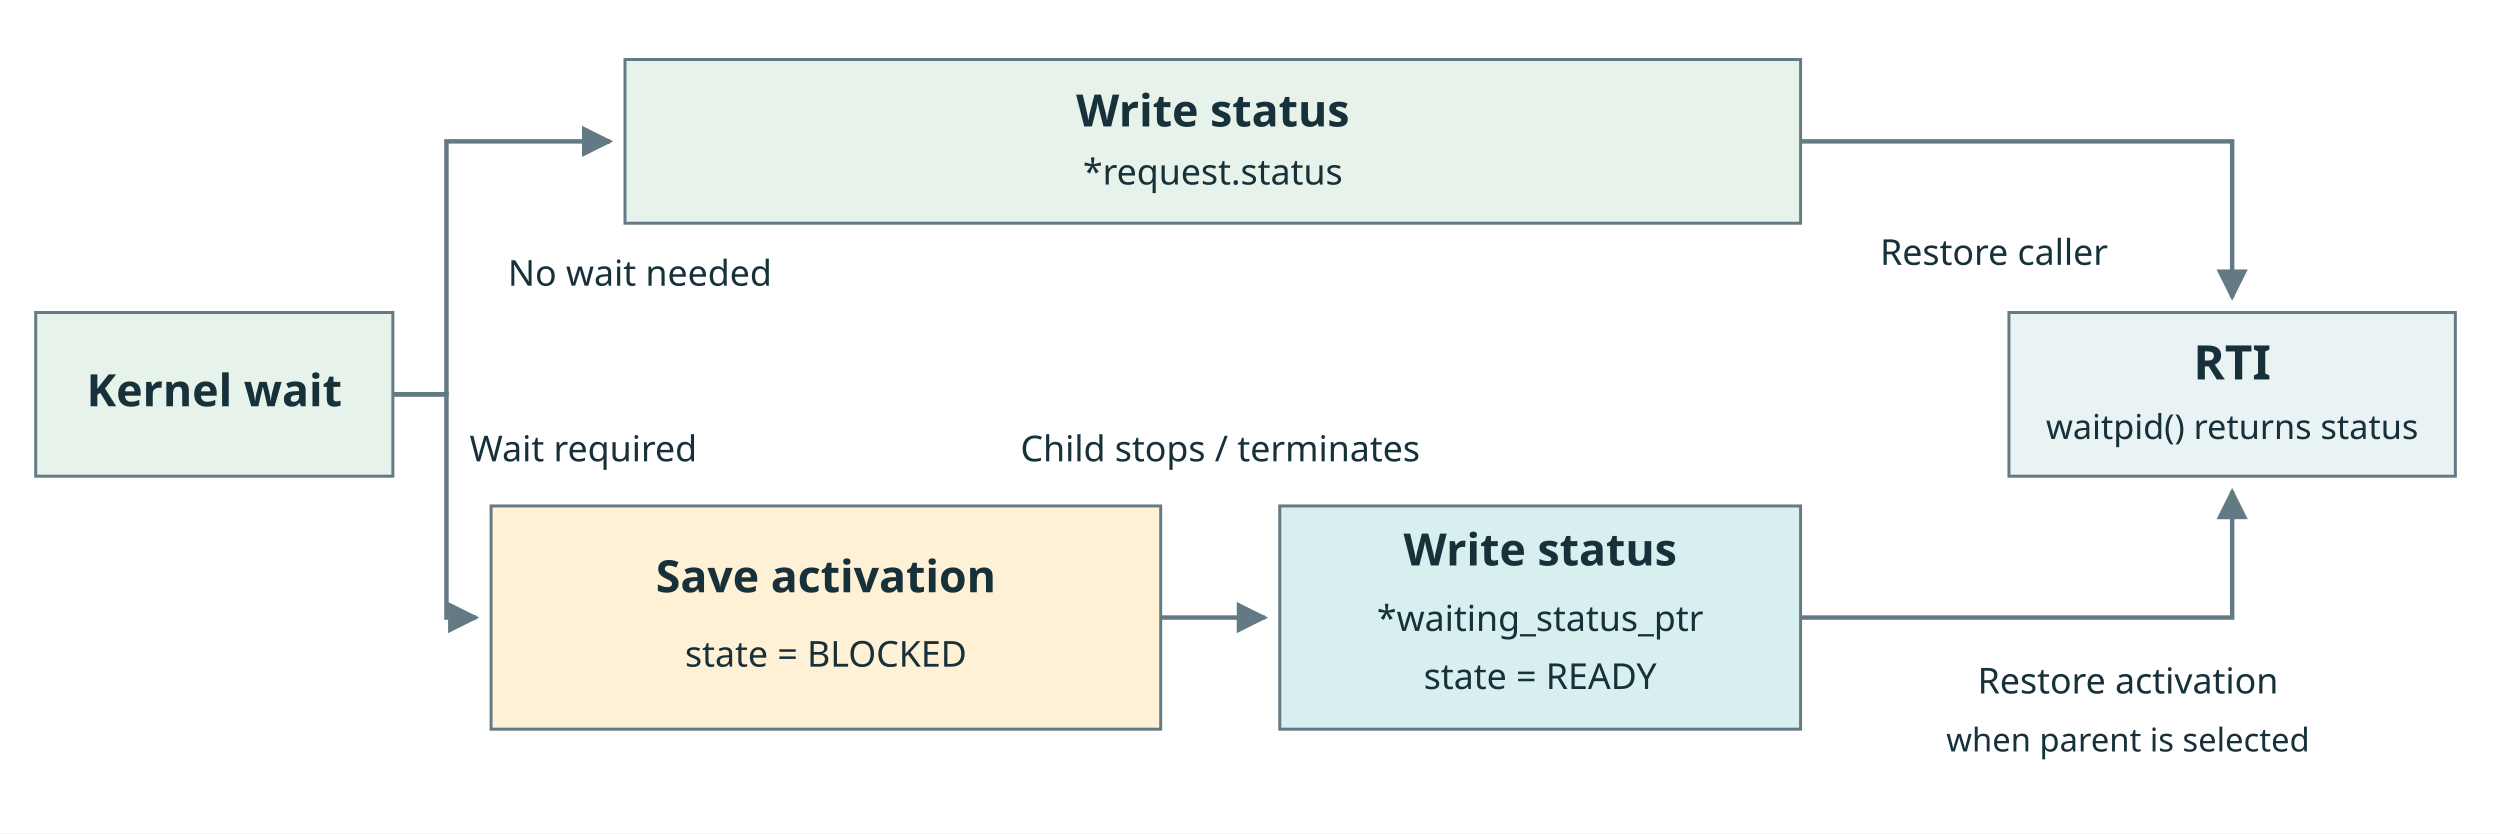
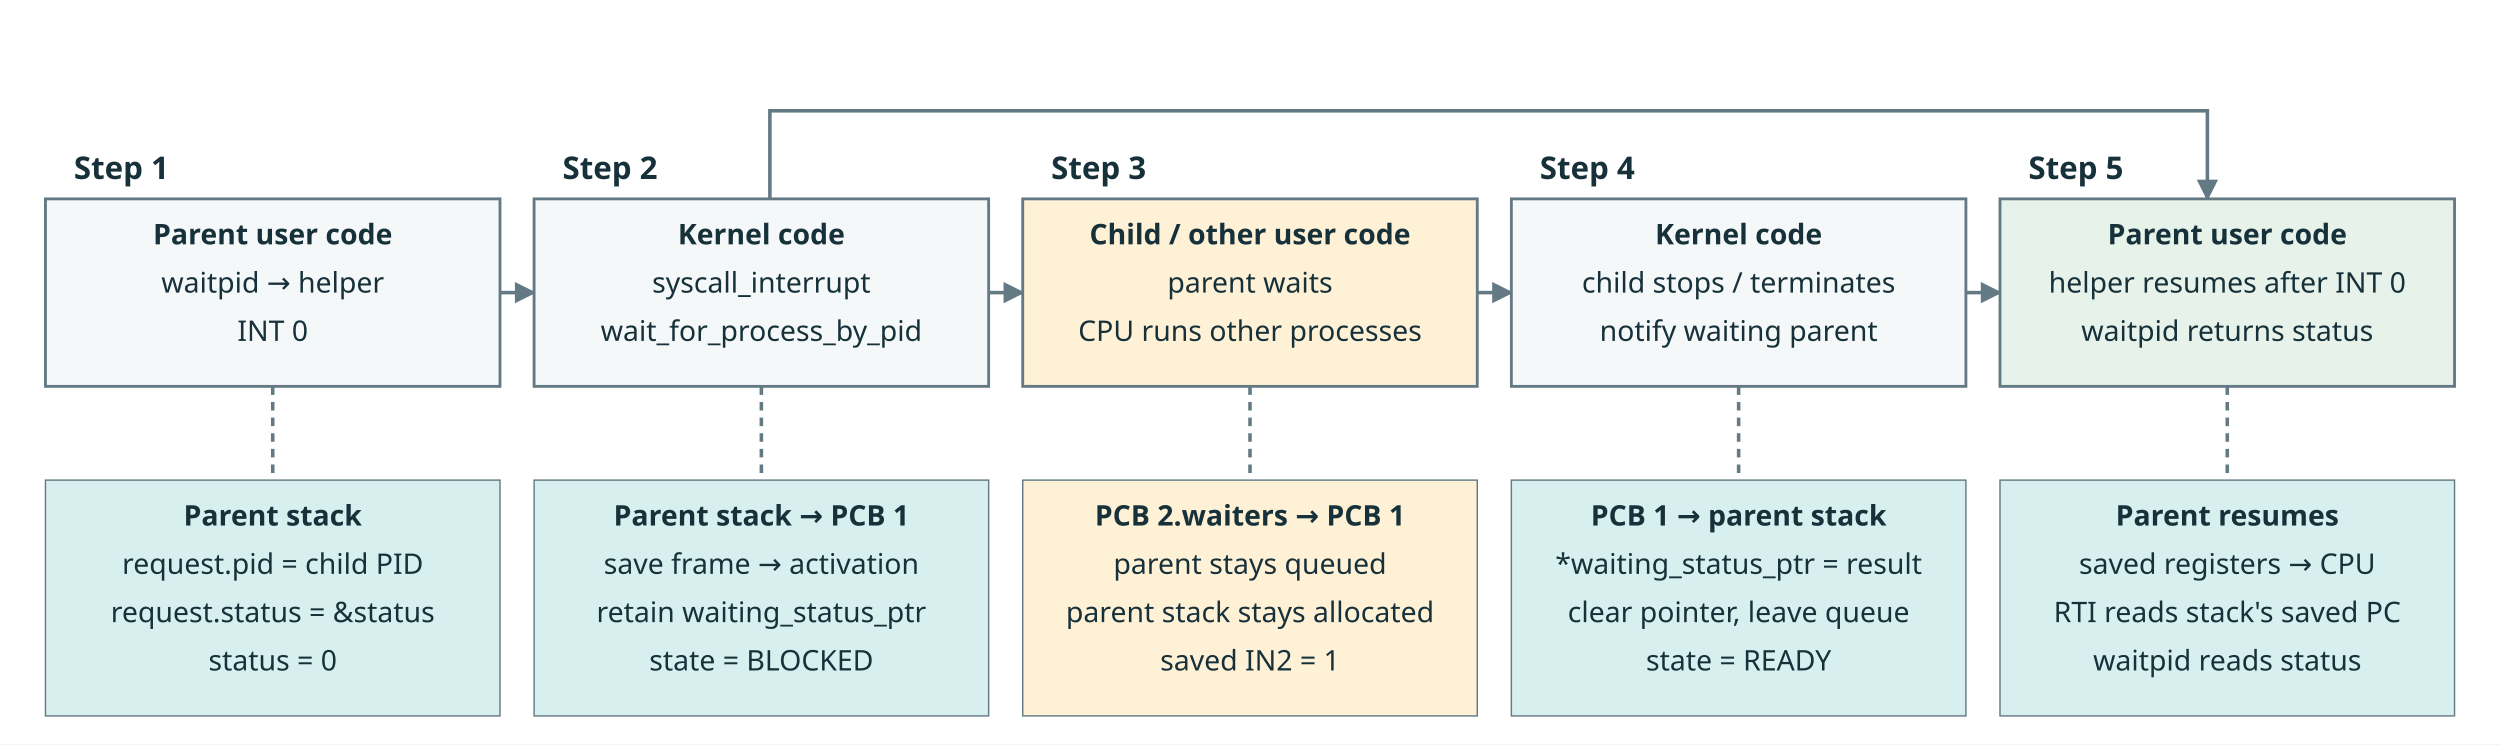
- <svg xmlns="http://www.w3.org/2000/svg" width="1680" height="560" viewBox="0 0 1680 560" role="img" aria-labelledby="title desc">
+ <svg xmlns="http://www.w3.org/2000/svg" width="1760" height="524" viewBox="0 0 1760 524" role="img" aria-labelledby="title desc">
  <defs>
-     <marker id="arrow" viewBox="0 0 10 10" refX="9" refY="5" markerWidth="7" markerHeight="7" orient="auto">
-       <path d="M 0 0 L 10 5 L 0 10 Z" fill="#637983" />
+     <marker id="405ea8" viewBox="0 0 10 10" refX="9" refY="5" markerWidth="6" markerHeight="6" orient="auto">
+       <path d="M 0 0 L 10 5 L 0 10 z" fill="#167b84" />
+     </marker>
+     <marker id="785099" viewBox="0 0 10 10" refX="9" refY="5" markerWidth="6" markerHeight="6" orient="auto">
+       <path d="M 0 0 L 10 5 L 0 10 z" fill="#637983" />
    </marker>
  </defs>
  <rect width="100%" height="100%" fill="white" />
-   <g font-family="Cantarell, sans-serif" fill="#17313a">
-     <rect x="24" y="210" width="240" height="110" fill="#e7f3ea" stroke="#637983" stroke-width="2" />
+   <g font-family="Cantarell, sans-serif">
+     <path d="M 542 140 V 78 H 1554 V 140" fill="none" stroke="#637983" stroke-width="2.5" marker-end="url(#785099)" />
+     <rect x="32" y="140" width="320" height="132" fill="#f4f8f8" stroke="#637983" stroke-width="2" />
+     <text x="52" y="126" text-anchor="start" font-size="22" font-weight="bold" fill="#17313a">Step 1</text>
+     <a href="../../library/sys/wait/wait.picoc#L5">
+       <text x="192" y="172" text-anchor="middle" font-size="20" font-weight="bold" fill="#17313a">Parent user code</text>
+     </a>
+     <a href="../../library/sys/wait/wait.picoc#L5">
+       <text x="192" y="206" text-anchor="middle" font-size="20" font-weight="normal" fill="#17313a">waitpid → helper</text>
+     </a>
+     <a href="../../library/sys/wait/wait.picoc#L5">
+       <text x="192" y="240" text-anchor="middle" font-size="20" font-weight="normal" fill="#17313a">INT 0</text>
+     </a>
+     <path d="M 352 206 H 376" fill="none" stroke="#637983" stroke-width="2.5" marker-end="url(#785099)" />
+     <path d="M 192 272 V 338" fill="none" stroke="#637983" stroke-width="2.5" stroke-dasharray="6 5" />
+     <rect x="376" y="140" width="320" height="132" fill="#f4f8f8" stroke="#637983" stroke-width="2" />
+     <text x="396" y="126" text-anchor="start" font-size="22" font-weight="bold" fill="#17313a">Step 2</text>
    <a href="../../kernel/process/process.picoc#L348">
-       <text x="144" y="273" text-anchor="middle" font-size="30" font-weight="bold">Kernel wait</text>
+       <text x="536" y="172" text-anchor="middle" font-size="20" font-weight="bold" fill="#17313a">Kernel code</text>
    </a>
-     <rect x="420" y="40" width="790" height="110" fill="#e7f3ea" stroke="#637983" stroke-width="2" />
-     <text x="815" y="85" text-anchor="middle" font-size="30" font-weight="bold">Write status</text>
+     <a href="../../kernel/process/process.picoc#L348">
+       <text x="536" y="206" text-anchor="middle" font-size="20" font-weight="normal" fill="#17313a">syscall_interrupt</text>
+     </a>
+     <a href="../../kernel/process/process.picoc#L348">
+       <text x="536" y="240" text-anchor="middle" font-size="20" font-weight="normal" fill="#17313a">wait_for_process_by_pid</text>
+     </a>
+     <path d="M 696 206 H 720" fill="none" stroke="#637983" stroke-width="2.5" marker-end="url(#785099)" />
+     <path d="M 536 272 V 338" fill="none" stroke="#637983" stroke-width="2.5" stroke-dasharray="6 5" />
+     <rect x="720" y="140" width="320" height="132" fill="#fff1d6" stroke="#637983" stroke-width="2" />
+     <text x="740" y="126" text-anchor="start" font-size="22" font-weight="bold" fill="#17313a">Step 3</text>
+     <a href="../../kernel/dispatcher.picoc#L55">
+       <text x="880" y="172" text-anchor="middle" font-size="20" font-weight="bold" fill="#17313a">Child / other user code</text>
+     </a>
+     <a href="../../kernel/dispatcher.picoc#L55">
+       <text x="880" y="206" text-anchor="middle" font-size="20" font-weight="normal" fill="#17313a">parent waits</text>
+     </a>
+     <a href="../../kernel/dispatcher.picoc#L55">
+       <text x="880" y="240" text-anchor="middle" font-size="20" font-weight="normal" fill="#17313a">CPU runs other processes</text>
+     </a>
+     <path d="M 1040 206 H 1064" fill="none" stroke="#637983" stroke-width="2.5" marker-end="url(#785099)" />
+     <path d="M 880 272 V 338" fill="none" stroke="#637983" stroke-width="2.5" stroke-dasharray="6 5" />
+     <rect x="1064" y="140" width="320" height="132" fill="#f4f8f8" stroke="#637983" stroke-width="2" />
+     <text x="1084" y="126" text-anchor="start" font-size="22" font-weight="bold" fill="#17313a">Step 4</text>
+     <a href="../../kernel/process/process.picoc#L261">
+       <text x="1224" y="172" text-anchor="middle" font-size="20" font-weight="bold" fill="#17313a">Kernel code</text>
+     </a>
+     <a href="../../kernel/process/process.picoc#L261">
+       <text x="1224" y="206" text-anchor="middle" font-size="20" font-weight="normal" fill="#17313a">child stops / terminates</text>
+     </a>
+     <a href="../../kernel/process/process.picoc#L261">
+       <text x="1224" y="240" text-anchor="middle" font-size="20" font-weight="normal" fill="#17313a">notify waiting parent</text>
+     </a>
+     <path d="M 1384 206 H 1408" fill="none" stroke="#637983" stroke-width="2.5" marker-end="url(#785099)" />
+     <path d="M 1224 272 V 338" fill="none" stroke="#637983" stroke-width="2.5" stroke-dasharray="6 5" />
+     <rect x="1408" y="140" width="320" height="132" fill="#e7f3ea" stroke="#637983" stroke-width="2" />
+     <text x="1428" y="126" text-anchor="start" font-size="22" font-weight="bold" fill="#17313a">Step 5</text>
+     <a href="../../library/sys/wait/wait.picoc#L15">
+       <text x="1568" y="172" text-anchor="middle" font-size="20" font-weight="bold" fill="#17313a">Parent user code</text>
+     </a>
+     <a href="../../library/sys/wait/wait.picoc#L15">
+       <text x="1568" y="206" text-anchor="middle" font-size="20" font-weight="normal" fill="#17313a">helper resumes after INT 0</text>
+     </a>
+     <a href="../../library/sys/wait/wait.picoc#L15">
+       <text x="1568" y="240" text-anchor="middle" font-size="20" font-weight="normal" fill="#17313a">waitpid returns status</text>
+     </a>
+     <path d="M 1568 272 V 338" fill="none" stroke="#637983" stroke-width="2.5" stroke-dasharray="6 5" />
+     <rect x="32" y="338" width="320" height="166" fill="#d8efef" stroke="#637983" stroke-width="1" />
+     <a href="../../library/sys/wait/wait.picoc#L16">
+       <text x="192" y="370" text-anchor="middle" font-size="20" font-weight="bold" fill="#17313a">Parent stack</text>
+     </a>
+     <a href="../../common/syscall.header#L62">
+       <text x="192" y="404" text-anchor="middle" font-size="20" font-weight="normal" fill="#17313a">request.pid = child PID</text>
+     </a>
    <a href="../../common/syscall.header#L63">
-       <text x="815" y="124" text-anchor="middle" font-size="24" font-weight="normal">*request.status</text>
+       <text x="192" y="438" text-anchor="middle" font-size="20" font-weight="normal" fill="#17313a">request.status = &amp;status</text>
    </a>
-     <path d="M 264 265 H 300 V 95 H 410" fill="none" stroke="#637983" stroke-width="3" marker-end="url(#arrow)" />
-     <text x="430" y="192" text-anchor="middle" font-size="24" font-weight="normal">No wait needed</text>
-     <rect x="330" y="340" width="450" height="150" fill="#fff1d6" stroke="#637983" stroke-width="2" />
+     <a href="../../library/sys/wait/wait.picoc#L16">
+       <text x="192" y="472" text-anchor="middle" font-size="20" font-weight="normal" fill="#17313a">status = 0</text>
+     </a>
+     <rect x="376" y="338" width="320" height="166" fill="#d8efef" stroke="#637983" stroke-width="1" />
+     <a href="../../kernel/dispatcher.picoc#L71">
+       <text x="536" y="370" text-anchor="middle" font-size="20" font-weight="bold" fill="#17313a">Parent stack → PCB 1</text>
+     </a>
    <a href="../../kernel/process/process.header#L40">
-       <text x="555" y="398" text-anchor="middle" font-size="30" font-weight="bold">Save activation</text>
+       <text x="536" y="404" text-anchor="middle" font-size="20" font-weight="normal" fill="#17313a">save frame → activation</text>
+     </a>
+     <a href="../../kernel/process/process.header#L44">
+       <text x="536" y="438" text-anchor="middle" font-size="20" font-weight="normal" fill="#17313a">retain waiting_status_ptr</text>
    </a>
    <a href="../../kernel/process/process.header#L33">
-       <text x="555" y="448" text-anchor="middle" font-size="24" font-weight="normal">state = BLOCKED</text>
+       <text x="536" y="472" text-anchor="middle" font-size="20" font-weight="normal" fill="#17313a">state = BLOCKED</text>
    </a>
-     <path d="M 264 265 H 300 V 415 H 320" fill="none" stroke="#637983" stroke-width="3" marker-end="url(#arrow)" />
-     <text x="392" y="310" text-anchor="middle" font-size="24" font-weight="normal">Wait required</text>
-     <rect x="860" y="340" width="350" height="150" fill="#d8efef" stroke="#637983" stroke-width="2" />
-     <text x="1035" y="380" text-anchor="middle" font-size="30" font-weight="bold">Write status</text>
+     <rect x="720" y="338" width="320" height="166" fill="#fff1d6" stroke="#637983" stroke-width="1" />
+     <a href="../../kernel/process/process.header#L46">
+       <text x="880" y="370" text-anchor="middle" font-size="20" font-weight="bold" fill="#17313a">PCB 2.waiters → PCB 1</text>
+     </a>
+     <a href="../../kernel/process/process.picoc#L375">
+       <text x="880" y="404" text-anchor="middle" font-size="20" font-weight="normal" fill="#17313a">parent stays queued</text>
+     </a>
+     <a href="../../library/sys/wait/wait.picoc#L16">
+       <text x="880" y="438" text-anchor="middle" font-size="20" font-weight="normal" fill="#17313a">parent stack stays allocated</text>
+     </a>
+     <a href="../../interrupt_service_routines/os_isrs.picoc#L121">
+       <text x="880" y="472" text-anchor="middle" font-size="20" font-weight="normal" fill="#17313a">saved IN2 = 1</text>
+     </a>
+     <rect x="1064" y="338" width="320" height="166" fill="#d8efef" stroke="#637983" stroke-width="1" />
    <a href="../../kernel/process/process.header#L44">
-       <text x="1035" y="424" text-anchor="middle" font-size="24" font-weight="normal">*waiting_status_ptr</text>
+       <text x="1224" y="370" text-anchor="middle" font-size="20" font-weight="bold" fill="#17313a">PCB 1 → parent stack</text>
+     </a>
+     <a href="../../kernel/process/process.picoc#L261">
+       <text x="1224" y="404" text-anchor="middle" font-size="20" font-weight="normal" fill="#17313a">*waiting_status_ptr = result</text>
+     </a>
+     <a href="../../kernel/process/process.picoc#L395">
+       <text x="1224" y="438" text-anchor="middle" font-size="20" font-weight="normal" fill="#17313a">clear pointer, leave queue</text>
    </a>
    <a href="../../kernel/process/process.header#L33">
-       <text x="1035" y="463" text-anchor="middle" font-size="24" font-weight="normal">state = READY</text>
+       <text x="1224" y="472" text-anchor="middle" font-size="20" font-weight="normal" fill="#17313a">state = READY</text>
    </a>
-     <path d="M 780 415 H 850" fill="none" stroke="#637983" stroke-width="3" marker-end="url(#arrow)" />
-     <text x="820" y="310" text-anchor="middle" font-size="24" font-weight="normal">Child stops / terminates</text>
-     <rect x="1350" y="210" width="300" height="110" fill="#eaf3f4" stroke="#637983" stroke-width="2" />
+     <rect x="1408" y="338" width="320" height="166" fill="#d8efef" stroke="#637983" stroke-width="1" />
+     <a href="../../kernel/dispatcher.picoc#L21">
+       <text x="1568" y="370" text-anchor="middle" font-size="20" font-weight="bold" fill="#17313a">Parent resumes</text>
+     </a>
+     <a href="../../kernel/process/process.header#L40">
+       <text x="1568" y="404" text-anchor="middle" font-size="20" font-weight="normal" fill="#17313a">saved registers → CPU</text>
+     </a>
    <a href="../../kernel/dispatcher.picoc#L40">
-       <text x="1500" y="255" text-anchor="middle" font-size="32" font-weight="bold">RTI</text>
+       <text x="1568" y="438" text-anchor="middle" font-size="20" font-weight="normal" fill="#17313a">RTI reads stack's saved PC</text>
    </a>
-     <a href="../../library/sys/wait/wait.picoc#L14">
-       <text x="1500" y="295" text-anchor="middle" font-size="23" font-weight="normal">waitpid() returns status</text>
-     </a>
-     <path d="M 1210 95 H 1500 V 200" fill="none" stroke="#637983" stroke-width="3" marker-end="url(#arrow)" />
-     <a href="../../interrupt_service_routines/os_isrs.picoc#L148">
-       <text x="1340" y="178" text-anchor="middle" font-size="24" font-weight="normal">Restore caller</text>
-     </a>
-     <path d="M 1210 415 H 1500 V 330" fill="none" stroke="#637983" stroke-width="3" marker-end="url(#arrow)" />
-     <a href="../../kernel/dispatcher.picoc#L21">
-       <text x="1430" y="466" text-anchor="middle" font-size="24" font-weight="normal">Restore activation</text>
-     </a>
-     <a href="../../kernel/dispatcher.picoc#L55">
-       <text x="1430" y="505" text-anchor="middle" font-size="22" font-weight="normal">when parent is selected</text>
+     <a href="../../library/sys/wait/wait.picoc#L23">
+       <text x="1568" y="472" text-anchor="middle" font-size="20" font-weight="normal" fill="#17313a">waitpid reads status</text>
    </a>
  </g>
</svg>
